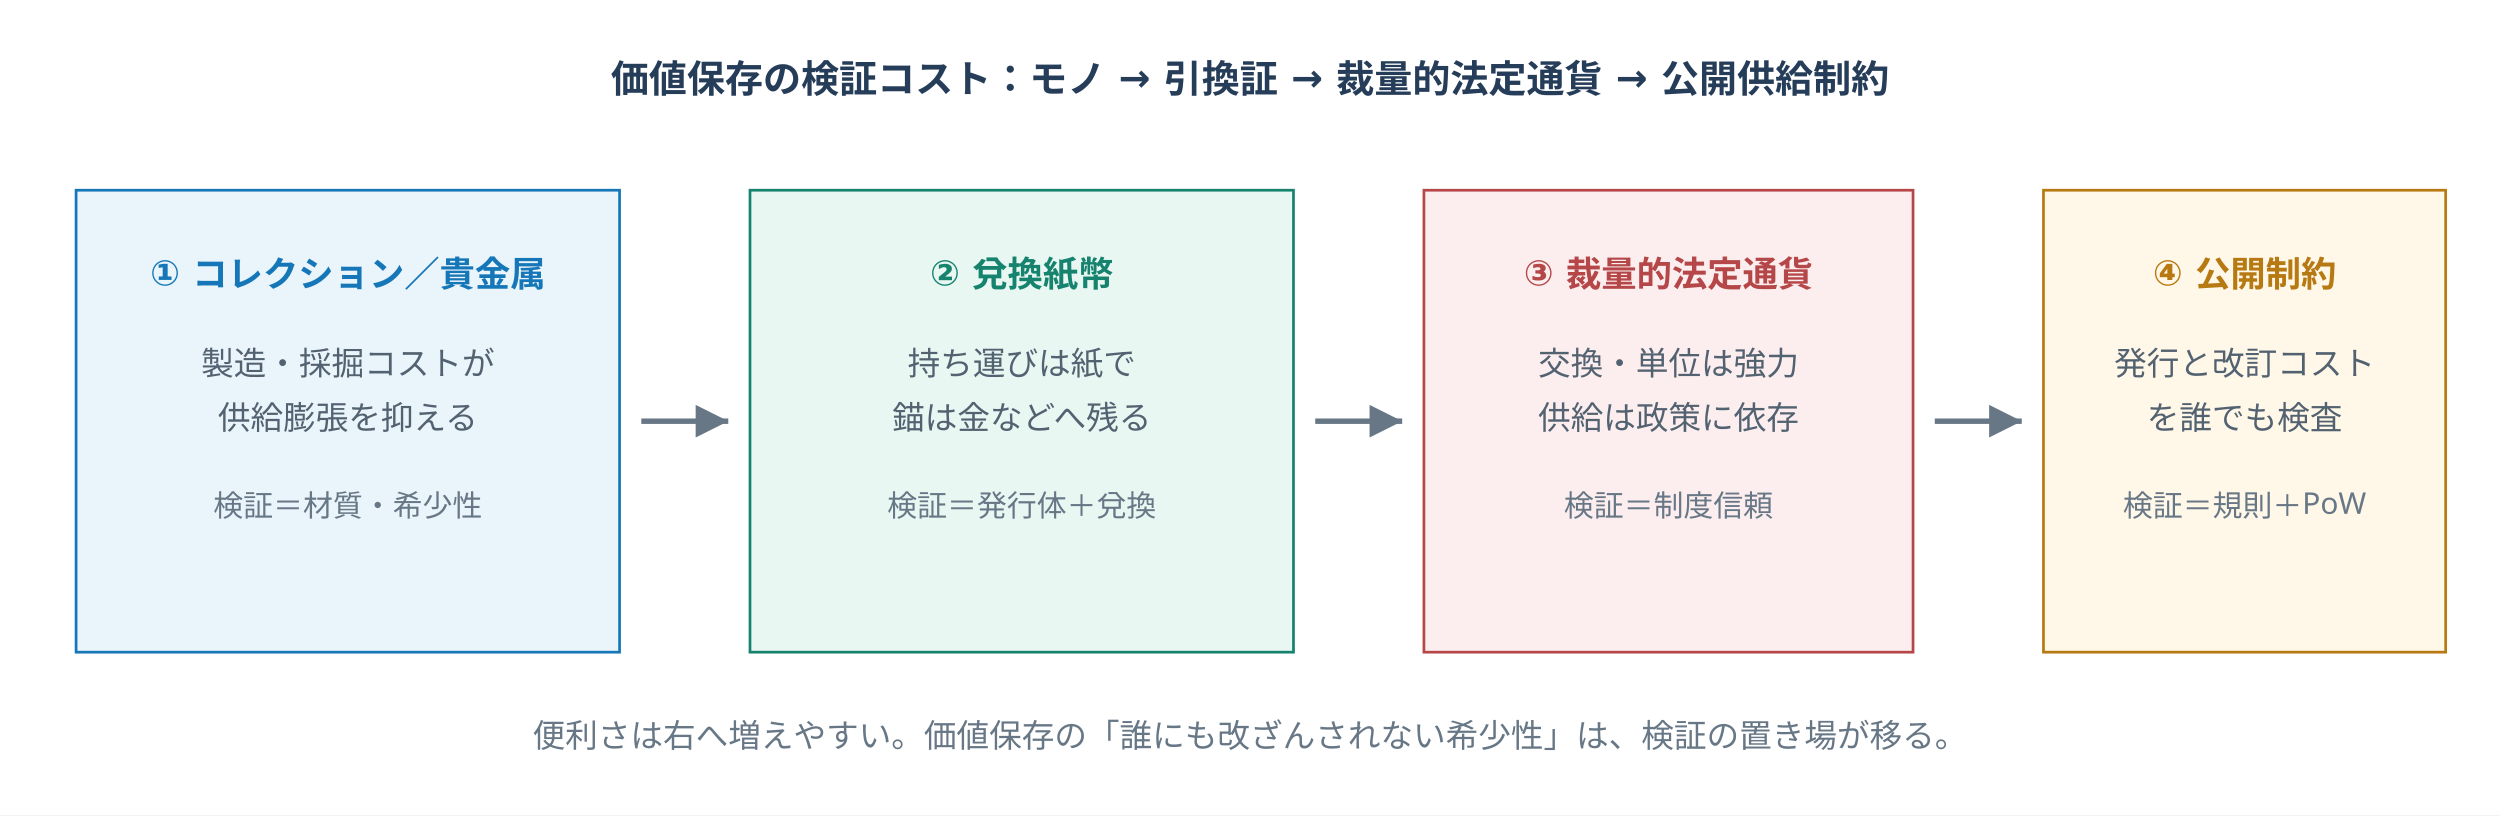
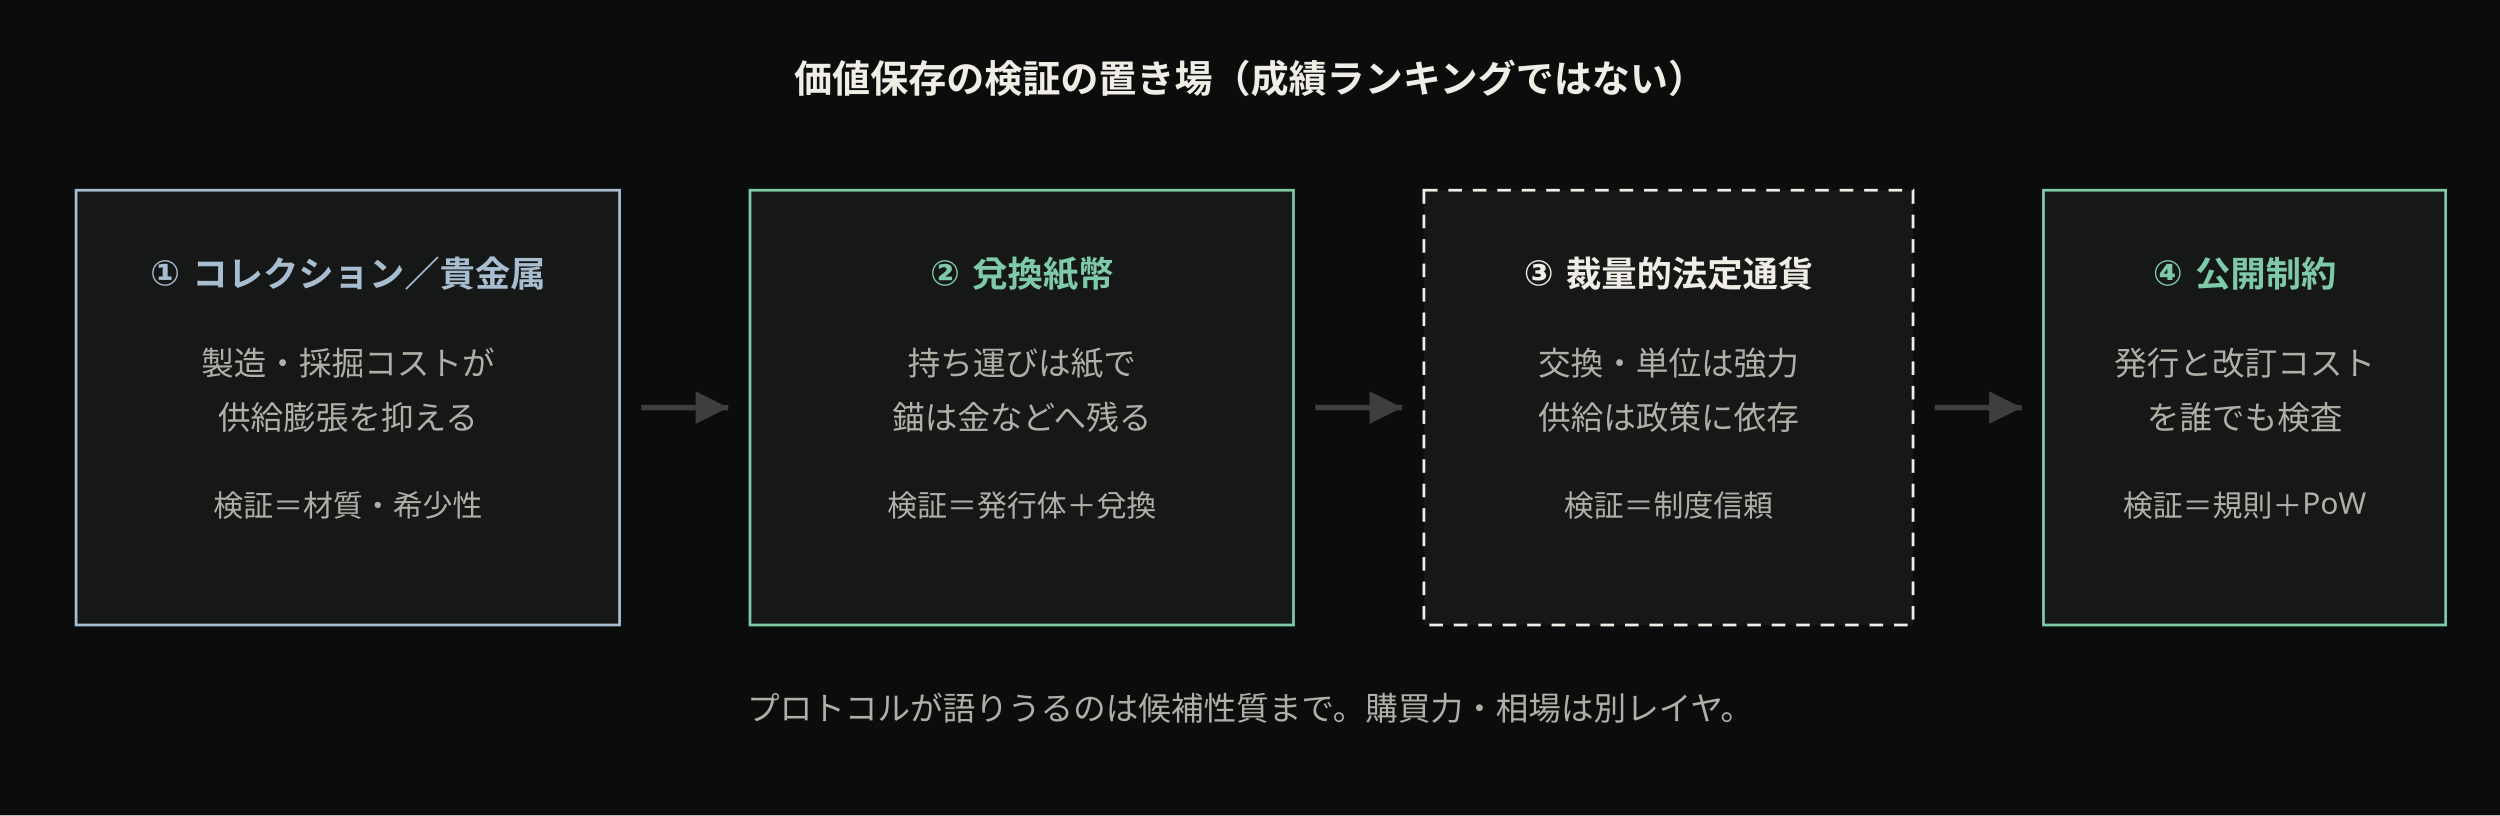
- <svg xmlns="http://www.w3.org/2000/svg" viewBox="0 0 920 300" role="img">
-   <rect width="920" height="300" fill="#fff" />
-   <text x="460" y="34" text-anchor="middle" font-family="IBM Plex Sans, Noto Sans JP, sans-serif" font-size="14" font-weight="700" fill="#263d59">価値保存の検証コスト：モノ → 引換証 → 裁量的法定通貨 → 公開供給制約</text>
-   <rect x="28" y="70" width="200" height="170" fill="#eaf4fb" stroke="#1677b8" />
-   <text x="128" y="105" text-anchor="middle" font-family="IBM Plex Sans, Noto Sans JP, sans-serif" font-size="13" font-weight="700" fill="#1677b8">① コレクション／貴金属</text>
-   <text x="128" y="138" text-anchor="middle" font-family="IBM Plex Sans, Noto Sans JP, sans-serif" font-size="12" fill="#536271">製造・採掘コストが</text>
-   <text x="128" y="158" text-anchor="middle" font-family="IBM Plex Sans, Noto Sans JP, sans-serif" font-size="12" fill="#536271">供給膨張を抑える</text>
-   <text x="128" y="190" text-anchor="middle" font-family="IBM Plex Sans, Noto Sans JP, sans-serif" font-size="11" fill="#677786">検証＝材質・希少性</text>
-   <path d="M236 155 H268" stroke="#677786" stroke-width="2" marker-end="url(#arr)" />
-   <rect x="276" y="70" width="200" height="170" fill="#e9f7f3" stroke="#16836f" />
-   <text x="376" y="105" text-anchor="middle" font-family="IBM Plex Sans, Noto Sans JP, sans-serif" font-size="13" font-weight="700" fill="#16836f">② 兌換紙幣</text>
-   <text x="376" y="138" text-anchor="middle" font-family="IBM Plex Sans, Noto Sans JP, sans-serif" font-size="12" fill="#536271">持ち運びは紙で</text>
-   <text x="376" y="158" text-anchor="middle" font-family="IBM Plex Sans, Noto Sans JP, sans-serif" font-size="12" fill="#536271">錨は金などへ残る</text>
-   <text x="376" y="190" text-anchor="middle" font-family="IBM Plex Sans, Noto Sans JP, sans-serif" font-size="11" fill="#677786">検証＝発行体＋兌換</text>
-   <path d="M484 155 H516" stroke="#677786" stroke-width="2" marker-end="url(#arr)" />
-   <rect x="524" y="70" width="180" height="170" fill="#fceeee" stroke="#b54749" />
-   <text x="614" y="105" text-anchor="middle" font-family="IBM Plex Sans, Noto Sans JP, sans-serif" font-size="13" font-weight="700" fill="#b54749">③ 裁量的法定通貨</text>
-   <text x="614" y="138" text-anchor="middle" font-family="IBM Plex Sans, Noto Sans JP, sans-serif" font-size="12" fill="#536271">交換・単位は強力</text>
-   <text x="614" y="158" text-anchor="middle" font-family="IBM Plex Sans, Noto Sans JP, sans-serif" font-size="12" fill="#536271">供給は政策に依存</text>
-   <text x="614" y="190" text-anchor="middle" font-family="IBM Plex Sans, Noto Sans JP, sans-serif" font-size="11" fill="#677786">検証＝制度信頼</text>
-   <path d="M712 155 H744" stroke="#677786" stroke-width="2" marker-end="url(#arr)" />
-   <rect x="752" y="70" width="148" height="170" fill="#fff7e8" stroke="#b77912" />
-   <text x="826" y="105" text-anchor="middle" font-family="IBM Plex Sans, Noto Sans JP, sans-serif" font-size="13" font-weight="700" fill="#b77912">④ 公開制約</text>
-   <text x="826" y="138" text-anchor="middle" font-family="IBM Plex Sans, Noto Sans JP, sans-serif" font-size="12" fill="#536271">発行と改訂コスト</text>
-   <text x="826" y="158" text-anchor="middle" font-family="IBM Plex Sans, Noto Sans JP, sans-serif" font-size="12" fill="#536271">を誰でも検査</text>
-   <text x="826" y="190" text-anchor="middle" font-family="IBM Plex Sans, Noto Sans JP, sans-serif" font-size="11" fill="#677786">検証＝規則＋PoW</text>
-   <text x="460" y="275" text-anchor="middle" font-family="IBM Plex Sans, Noto Sans JP, sans-serif" font-size="12" fill="#677786">便利さは右へ増えやすい。価値保存の「誰にも改ざんされない希少性」は、検証の置き場が移る。</text>
+ <svg xmlns="http://www.w3.org/2000/svg" viewBox="0 0 920 300" role="img" aria-labelledby="t d">
+   <rect width="920" height="300" fill="#0b0c0c" />
+   <text x="460" y="34" text-anchor="middle" font-family="'Noto Sans JP','IBM Plex Sans',sans-serif" font-size="14" font-weight="700" fill="#f0ede6">価値保存の検証の置き場（成績ランキングではない）</text>
+   <rect x="28" y="70" width="200" height="160" fill="#161818" stroke="#a8bdd0" />
+   <text x="128" y="105" text-anchor="middle" font-family="'Noto Sans JP','IBM Plex Sans',sans-serif" font-size="13" font-weight="700" fill="#a8bdd0">① コレクション／貴金属</text>
+   <text x="128" y="138" text-anchor="middle" font-family="'Noto Sans JP','IBM Plex Sans',sans-serif" font-size="12" fill="#b0aea6">製造・採掘コストが</text>
+   <text x="128" y="158" text-anchor="middle" font-family="'Noto Sans JP','IBM Plex Sans',sans-serif" font-size="12" fill="#b0aea6">供給膨張を抑える</text>
+   <text x="128" y="190" text-anchor="middle" font-family="'Noto Sans JP','IBM Plex Sans',sans-serif" font-size="11" fill="#b0aea6">検証＝材質・希少性</text>
+   <path d="M236 150 H268" stroke="#3d3f3e" stroke-width="2" marker-end="url(#arr)" />
+   <rect x="276" y="70" width="200" height="160" fill="#161818" stroke="#7ec9a8" />
+   <text x="376" y="105" text-anchor="middle" font-family="'Noto Sans JP','IBM Plex Sans',sans-serif" font-size="13" font-weight="700" fill="#7ec9a8">② 兌換紙幣</text>
+   <text x="376" y="138" text-anchor="middle" font-family="'Noto Sans JP','IBM Plex Sans',sans-serif" font-size="12" fill="#b0aea6">持ち運びは紙で</text>
+   <text x="376" y="158" text-anchor="middle" font-family="'Noto Sans JP','IBM Plex Sans',sans-serif" font-size="12" fill="#b0aea6">錨は金などへ残る</text>
+   <text x="376" y="190" text-anchor="middle" font-family="'Noto Sans JP','IBM Plex Sans',sans-serif" font-size="11" fill="#b0aea6">検証＝発行体＋兌換</text>
+   <path d="M484 150 H516" stroke="#3d3f3e" stroke-width="2" marker-end="url(#arr)" />
+   <rect x="524" y="70" width="180" height="160" fill="#161818" stroke="#f0ede6" stroke-dasharray="5 4" />
+   <text x="614" y="105" text-anchor="middle" font-family="'Noto Sans JP','IBM Plex Sans',sans-serif" font-size="13" font-weight="700" fill="#f0ede6">③ 裁量的法定通貨</text>
+   <text x="614" y="138" text-anchor="middle" font-family="'Noto Sans JP','IBM Plex Sans',sans-serif" font-size="12" fill="#b0aea6">交換・単位は強力</text>
+   <text x="614" y="158" text-anchor="middle" font-family="'Noto Sans JP','IBM Plex Sans',sans-serif" font-size="12" fill="#b0aea6">供給は政策に依存</text>
+   <text x="614" y="190" text-anchor="middle" font-family="'Noto Sans JP','IBM Plex Sans',sans-serif" font-size="11" fill="#b0aea6">検証＝制度信頼</text>
+   <path d="M712 150 H744" stroke="#3d3f3e" stroke-width="2" marker-end="url(#arr)" />
+   <rect x="752" y="70" width="148" height="160" fill="#161818" stroke="#7ec9a8" />
+   <text x="826" y="105" text-anchor="middle" font-family="'Noto Sans JP','IBM Plex Sans',sans-serif" font-size="13" font-weight="700" fill="#7ec9a8">④ 公開制約</text>
+   <text x="826" y="138" text-anchor="middle" font-family="'Noto Sans JP','IBM Plex Sans',sans-serif" font-size="12" fill="#b0aea6">発行と改訂コスト</text>
+   <text x="826" y="158" text-anchor="middle" font-family="'Noto Sans JP','IBM Plex Sans',sans-serif" font-size="12" fill="#b0aea6">を誰でも検査</text>
+   <text x="826" y="190" text-anchor="middle" font-family="'Noto Sans JP','IBM Plex Sans',sans-serif" font-size="11" fill="#b0aea6">検証＝規則＋PoW</text>
+   <text x="460" y="265" text-anchor="middle" font-family="'Noto Sans JP','IBM Plex Sans',sans-serif" font-size="12" fill="#b0aea6">プロトコルが語りうるのは候補性質まで。購買力・相場は別レイヤ。</text>
  <defs>
    <marker id="arr" markerWidth="8" markerHeight="8" refX="6" refY="3" orient="auto">
-       <path d="M0,0 L6,3 L0,6 Z" fill="#677786" />
+       <path d="M0,0 L6,3 L0,6 Z" fill="#3d3f3e" />
    </marker>
  </defs>
</svg>
